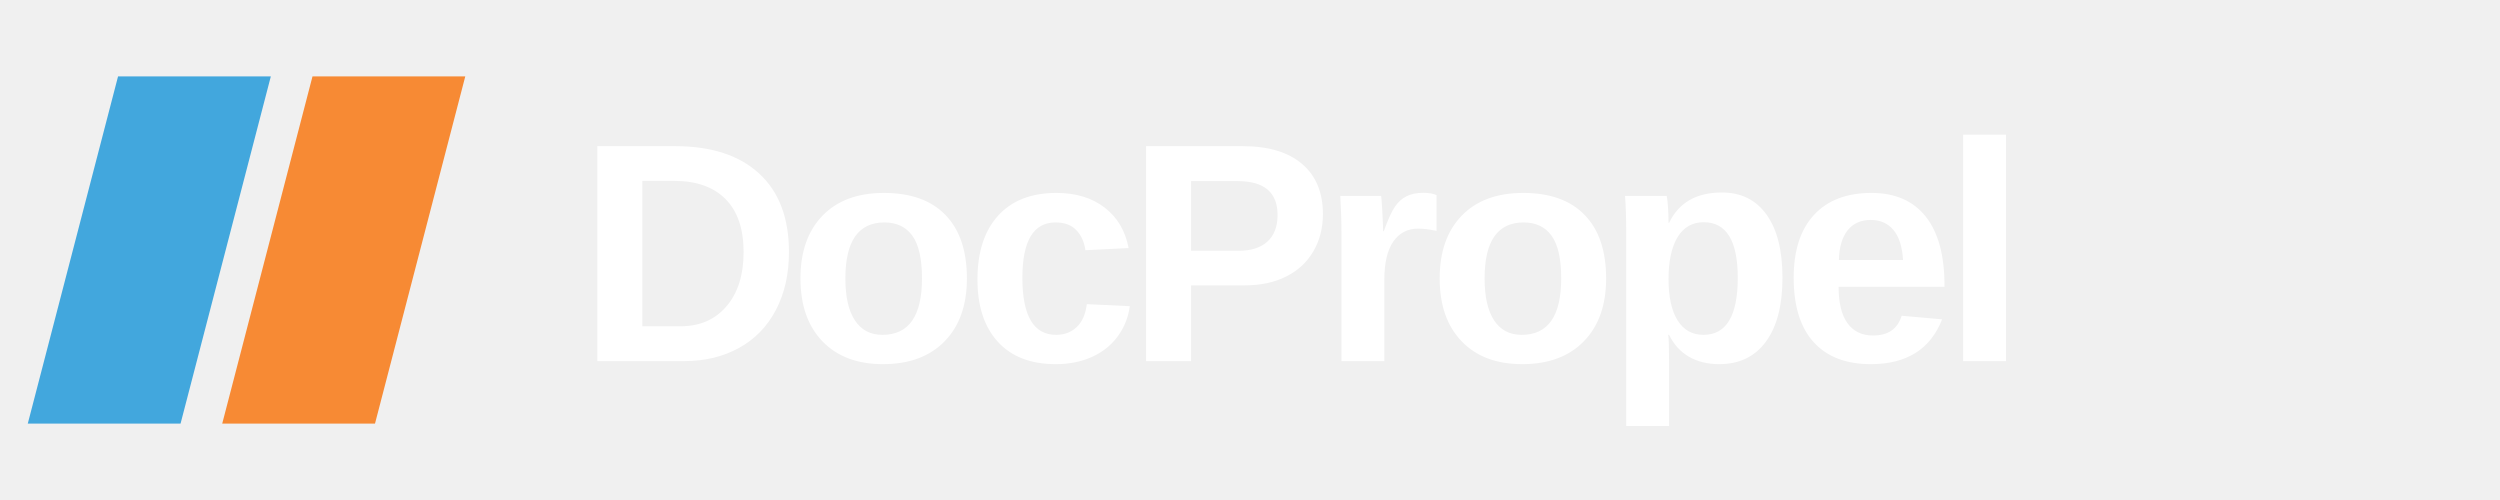
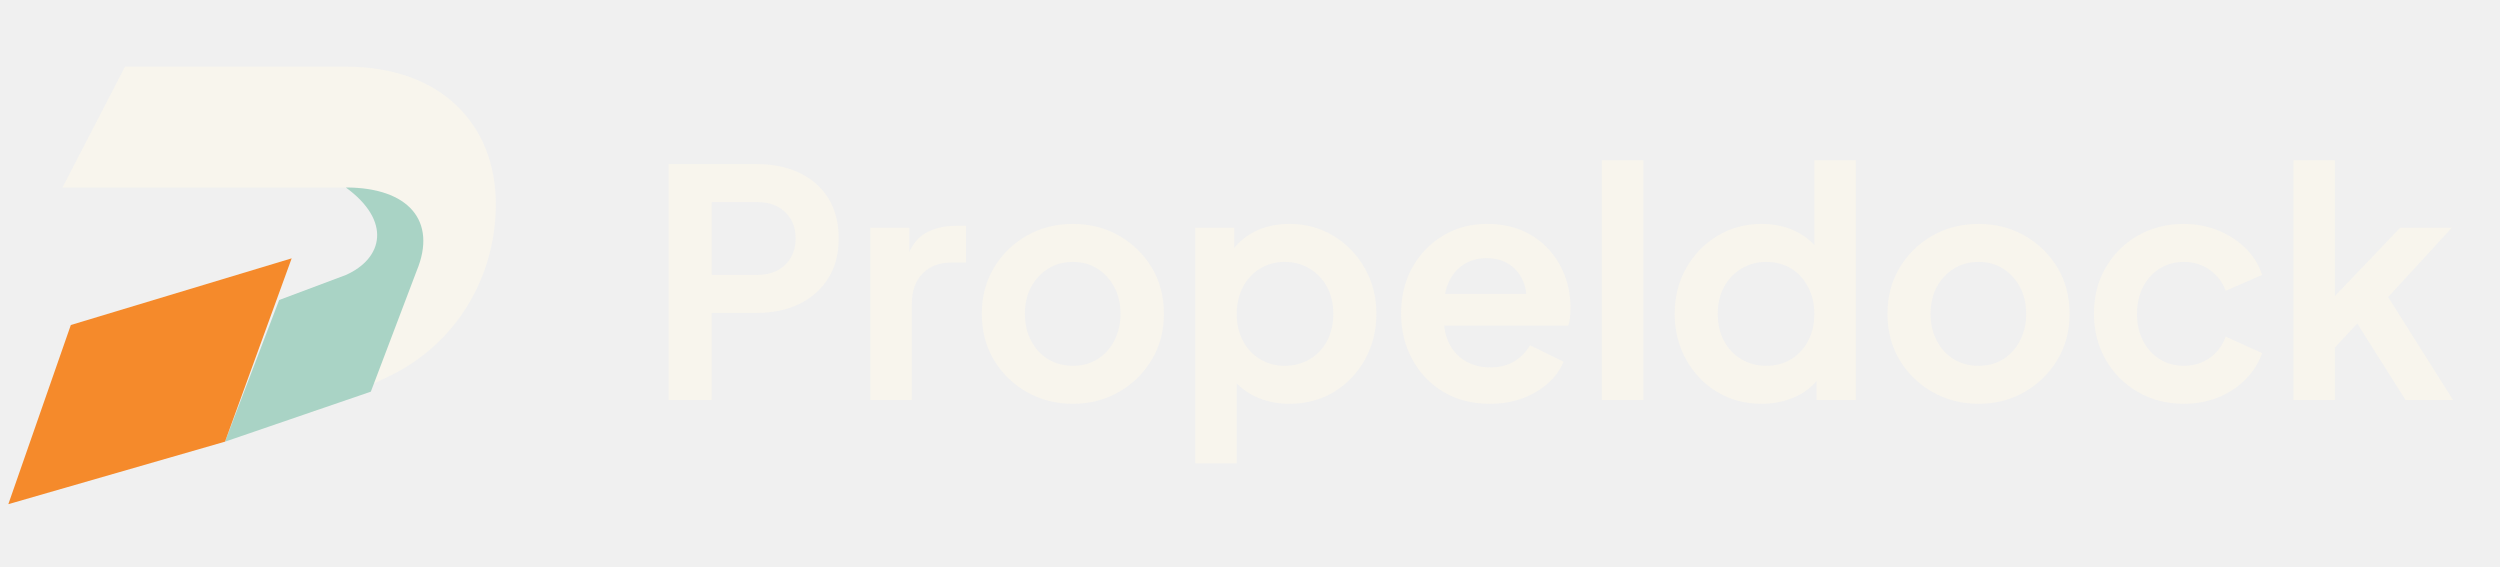
- <svg xmlns="http://www.w3.org/2000/svg" viewBox="0 0 360 72" role="img" aria-labelledby="title">
-   <path fill="#42A7DD" d="M17 11h22L26 61H4z" />
-   <path fill="#F78A34" d="M45 11h22L54 61H32z" />
-   <text x="83" y="52" fill="#FFFFFF" font-family="Arial, Helvetica, sans-serif" font-size="45" font-weight="700" letter-spacing="-2">DocPropel</text>
+ <svg xmlns="http://www.w3.org/2000/svg" width="600" height="136" viewBox="0 0 600 136">
+   <path d="M30 16H83C106 16 119 30 119 49C119 66 110 82 94 90L75 99L83 73C96 67 101 60 99 53C98 48 92 45 83 45H15Z" fill="#F8F5ED" />
+   <path d="M83 45C98 45 105 53 100 65L89 94L54 106L67 72L83 66C92 62 94 53 83 45Z" fill="#A9D3C5" />
+   <path d="M17 78L70 62L54 106L2 121Z" fill="#F58A2B" />
+   <g fill="#F8F5ED">
+     <path d="M72 0V745H350Q426 745 484.5 717.5Q543 690 576.0 637.5Q609 585 609 510Q609 436 575.5 383.5Q542 331 484.0 303.0Q426 275 350 275H208V0ZM208 395H352Q389 395 416.0 409.5Q443 424 458.0 450.0Q473 476 473 510Q473 545 458.0 570.5Q443 596 416.0 610.5Q389 625 352 625H208Z" transform="translate(155,96) scale(0.076,-0.076)" />
+     <path d="M61 0V544H184V423L174 441Q193 502 233.5 526.0Q274 550 331 550H363V434H316Q260 434 226.0 399.5Q192 365 192 303V0Z" transform="translate(204.248,96) scale(0.076,-0.076)" />
+     <path d="M327 -12Q247 -12 181.5 25.0Q116 62 77.5 126.0Q39 190 39 272Q39 354 77.5 418.0Q116 482 181.0 519.0Q246 556 327 556Q407 556 472.0 519.0Q537 482 575.5 418.5Q614 355 614 272Q614 190 575.0 126.0Q536 62 471.0 25.0Q406 -12 327 -12ZM327 108Q371 108 404.5 129.0Q438 150 457.5 187.5Q477 225 477 272Q477 320 457.5 356.5Q438 393 404.5 414.5Q371 436 327 436Q282 436 248.0 414.5Q214 393 194.5 356.5Q175 320 175 272Q175 225 194.5 187.5Q214 150 248.0 129.0Q282 108 327 108Z" transform="translate(232.672,96) scale(0.076,-0.076)" />
+     <path d="M61 -200V544H184V436L172 463Q200 507 248.0 531.5Q296 556 359 556Q436 556 498.0 518.0Q560 480 596.5 416.0Q633 352 633 272Q633 193 597.0 128.0Q561 63 499.0 25.5Q437 -12 358 -12Q299 -12 249.5 11.5Q200 35 171 79L192 105V-200ZM343 108Q388 108 423.0 129.0Q458 150 477.5 187.0Q497 224 497 272Q497 320 477.5 356.5Q458 393 423.0 414.5Q388 436 343 436Q300 436 265.5 415.0Q231 394 211.5 356.5Q192 319 192 272Q192 224 211.5 187.0Q231 150 265.5 129.0Q300 108 343 108Z" transform="translate(282.224,96) scale(0.076,-0.076)" />
+     <path d="M319 -12Q235 -12 172.0 26.0Q109 64 74.0 129.0Q39 194 39 273Q39 355 74.5 418.5Q110 482 171.5 519.0Q233 556 309 556Q373 556 421.5 535.0Q470 514 504.0 477.0Q538 440 556.0 392.5Q574 345 574 290Q574 276 572.5 261.0Q571 246 567 235H147V335H493L431 288Q440 334 426.5 370.0Q413 406 382.5 427.0Q352 448 309 448Q268 448 236.0 427.5Q204 407 187.5 367.5Q171 328 175 272Q171 222 188.5 183.5Q206 145 240.5 124.0Q275 103 320 103Q365 103 396.5 122.0Q428 141 446 173L552 121Q536 82 502.0 52.0Q468 22 421.5 5.0Q375 -12 319 -12Z" transform="translate(333.296,96) scale(0.076,-0.076)" />
+     <path d="M61 0V757H192V0Z" transform="translate(379.808,96) scale(0.076,-0.076)" />
+     <path d="M314 -12Q235 -12 173.0 25.5Q111 63 75.0 128.0Q39 193 39 272Q39 352 75.0 416.0Q111 480 173.5 518.0Q236 556 313 556Q375 556 423.5 531.5Q472 507 500 463L480 436V757H611V0H487V105L501 79Q473 35 423.0 11.5Q373 -12 314 -12ZM328 108Q373 108 407.0 129.0Q441 150 460.5 187.0Q480 224 480 272Q480 319 460.5 356.5Q441 394 407.0 415.0Q373 436 328 436Q284 436 249.0 414.5Q214 393 194.5 356.5Q175 320 175 272Q175 224 194.5 187.0Q214 150 249.0 129.0Q284 108 328 108Z" transform="translate(398.96,96) scale(0.076,-0.076)" />
+     <path d="M327 -12Q247 -12 181.5 25.0Q116 62 77.5 126.0Q39 190 39 272Q39 354 77.5 418.0Q116 482 181.0 519.0Q246 556 327 556Q407 556 472.0 519.0Q537 482 575.5 418.5Q614 355 614 272Q614 190 575.0 126.0Q536 62 471.0 25.0Q406 -12 327 -12ZM327 108Q371 108 404.5 129.0Q438 150 457.5 187.5Q477 225 477 272Q477 320 457.5 356.5Q438 393 404.5 414.5Q371 436 327 436Q282 436 248.0 414.5Q214 393 194.5 356.5Q175 320 175 272Q175 225 194.5 187.5Q214 150 248.0 129.0Q282 108 327 108Z" transform="translate(450.032,96) scale(0.076,-0.076)" />
+     <path d="M323 -12Q242 -12 177.5 25.5Q113 63 76.0 127.5Q39 192 39 273Q39 354 76.0 418.0Q113 482 177.5 519.0Q242 556 323 556Q381 556 431.0 535.5Q481 515 517.5 479.5Q554 444 570 395L455 345Q440 386 404.5 411.0Q369 436 323 436Q280 436 246.5 415.0Q213 394 194.0 357.0Q175 320 175 272Q175 224 194.0 187.0Q213 150 246.5 129.0Q280 108 323 108Q370 108 405.0 133.0Q440 158 455 200L570 148Q554 102 518.0 65.5Q482 29 432.0 8.5Q382 -12 323 -12Z" transform="translate(499.584,96) scale(0.076,-0.076)" />
+     <path d="M61 0V757H192V261L142 276L398 544H561L360 325L565 0H415L237 282L315 298L151 122L192 202V0Z" transform="translate(545.792,96) scale(0.076,-0.076)" />
+   </g>
</svg>
